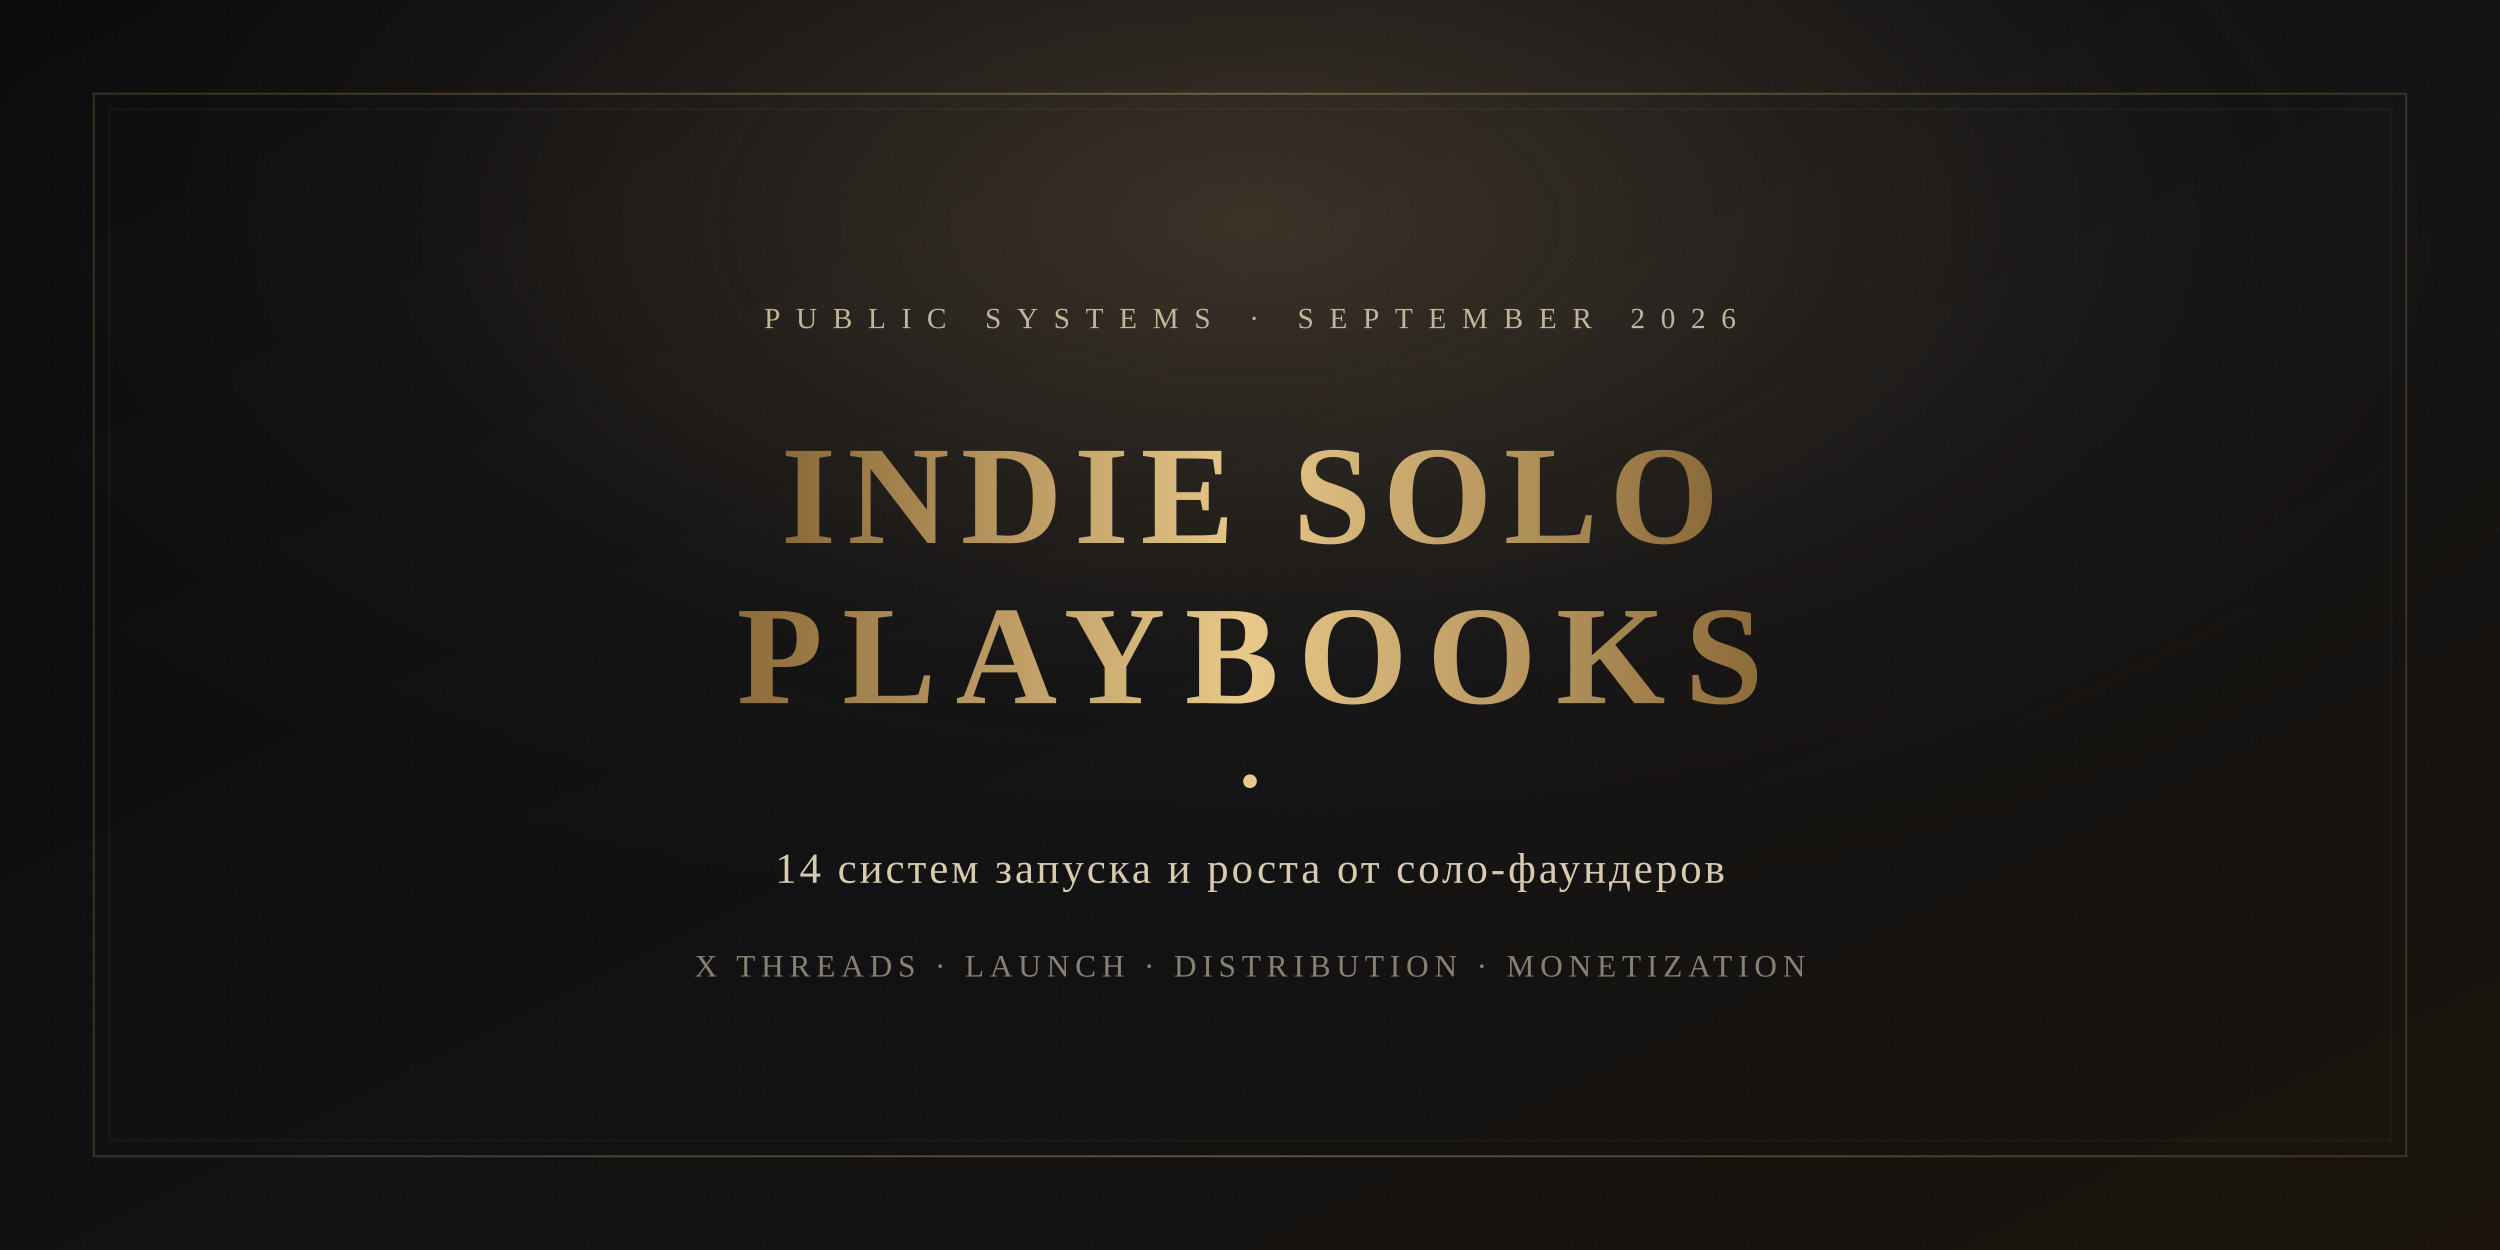
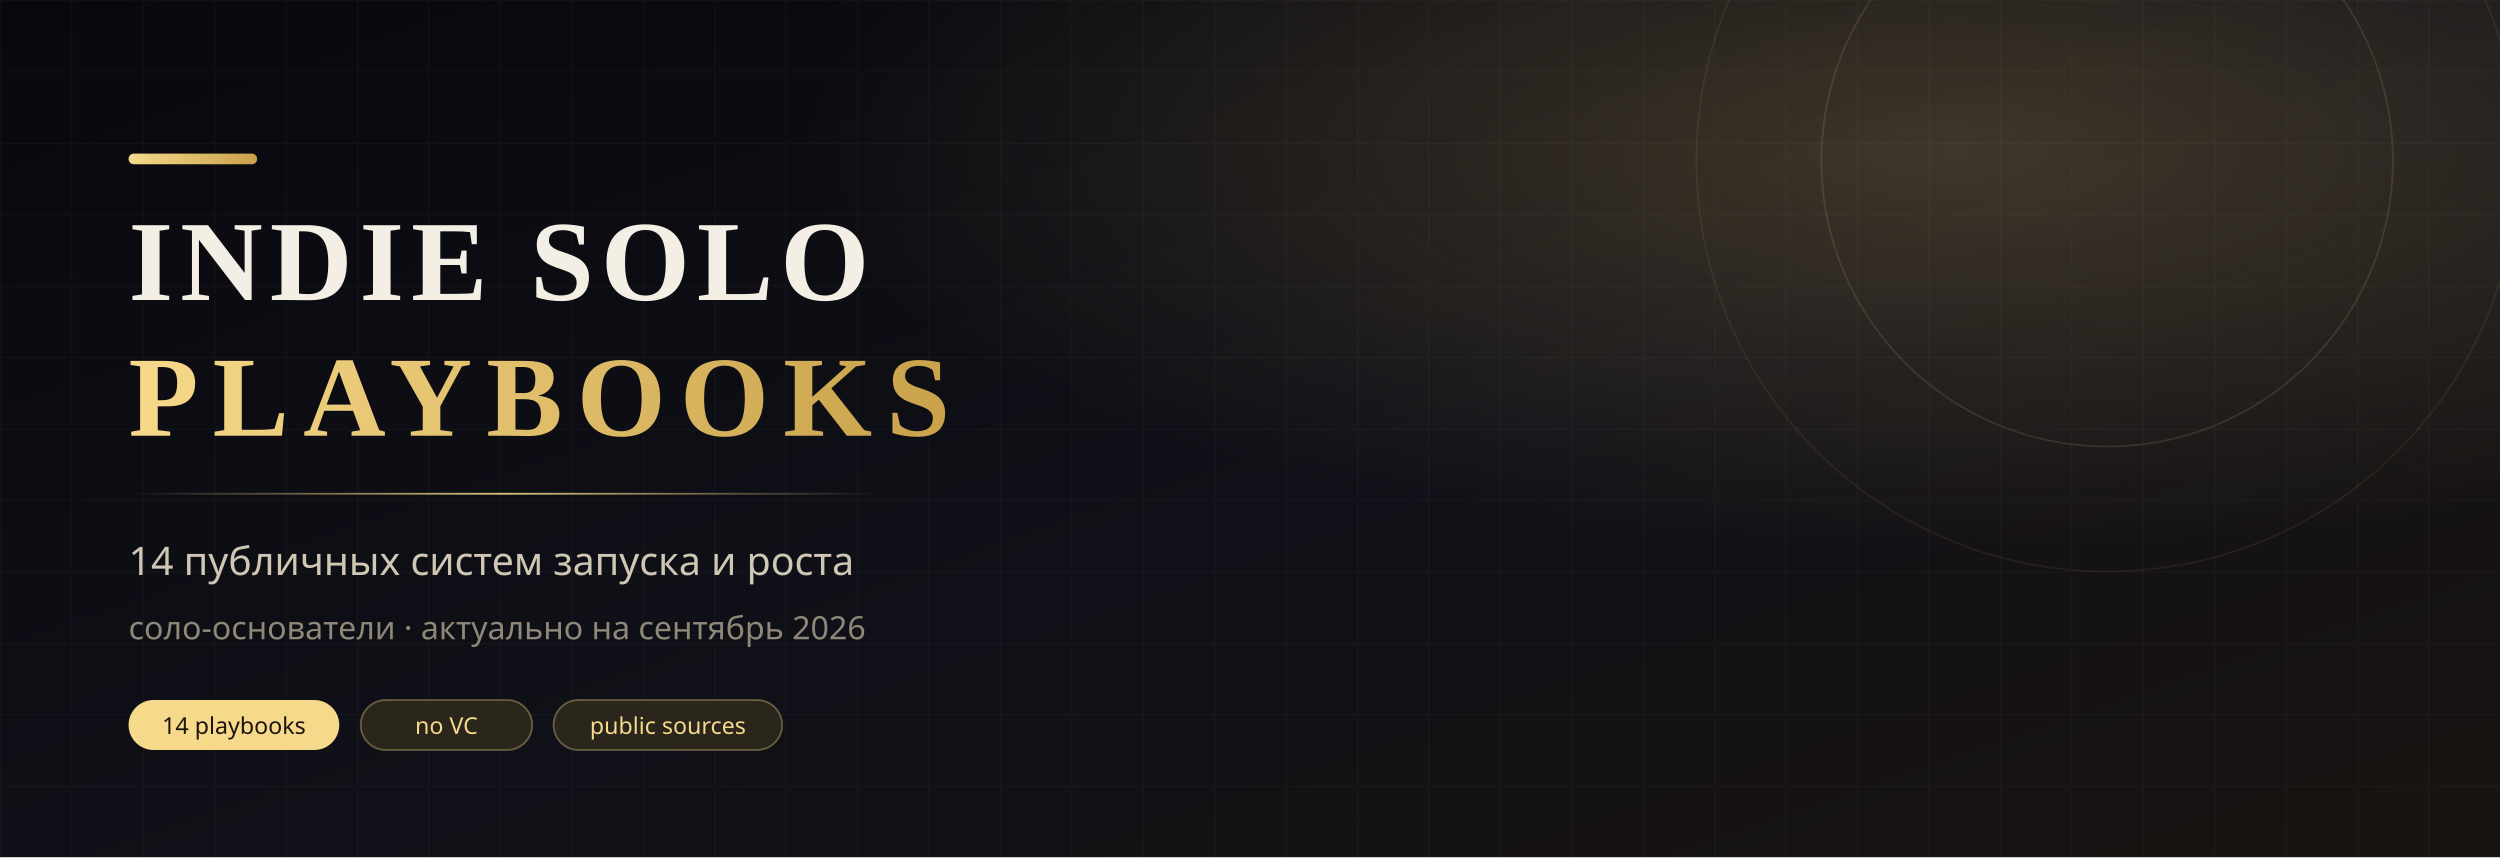
- <svg xmlns="http://www.w3.org/2000/svg" viewBox="0 0 1280 640" width="1280" height="640" role="img" aria-label="Indie Solo Playbooks">
+ <svg xmlns="http://www.w3.org/2000/svg" width="1400" height="480" viewBox="0 0 1400 480" role="img" aria-label="Indie Solo Playbooks">
  <defs>
    <linearGradient id="bg" x1="0" y1="0" x2="1" y2="1">
-       <stop offset="0%" stop-color="#0b0b0d" />
-       <stop offset="55%" stop-color="#121214" />
-       <stop offset="100%" stop-color="#1a140c" />
+       <stop offset="0%" stop-color="#08080d" />
+       <stop offset="55%" stop-color="#101018" />
+       <stop offset="100%" stop-color="#1a1410" />
    </linearGradient>
-     <radialGradient id="spot" cx="50%" cy="18%" r="62%">
-       <stop offset="0%" stop-color="#d4af77" stop-opacity="0.22" />
-       <stop offset="55%" stop-color="#d4af77" stop-opacity="0.04" />
-       <stop offset="100%" stop-color="#000" stop-opacity="0" />
+     <linearGradient id="gold" x1="0" y1="0" x2="1" y2="0">
+       <stop offset="0%" stop-color="#f6d98a" />
+       <stop offset="100%" stop-color="#c9a24a" />
+     </linearGradient>
+     <linearGradient id="line" x1="0" y1="0" x2="1" y2="0">
+       <stop offset="0%" stop-color="#f6d98a" stop-opacity="0" />
+       <stop offset="50%" stop-color="#f6d98a" stop-opacity="0.9" />
+       <stop offset="100%" stop-color="#f6d98a" stop-opacity="0" />
+     </linearGradient>
+     <radialGradient id="glow" cx="78%" cy="18%" r="46%">
+       <stop offset="0%" stop-color="#e8c36a" stop-opacity="0.22" />
+       <stop offset="100%" stop-color="#e8c36a" stop-opacity="0" />
    </radialGradient>
-     <linearGradient id="gold" x1="0" y1="0" x2="1" y2="0">
-       <stop offset="0%" stop-color="#8c6b3a" />
-       <stop offset="50%" stop-color="#e8c989" />
-       <stop offset="100%" stop-color="#8c6b3a" />
-     </linearGradient>
-     <pattern id="grain" width="6" height="6" patternUnits="userSpaceOnUse">
-       <circle cx="1" cy="1" r="0.4" fill="#fff" opacity="0.05" />
-       <circle cx="4" cy="3" r="0.3" fill="#000" opacity="0.18" />
+     <pattern id="grid" width="40" height="40" patternUnits="userSpaceOnUse">
+       <path d="M 40 0 L 0 0 0 40" fill="none" stroke="#ffffff" stroke-opacity="0.035" stroke-width="1" />
    </pattern>
  </defs>
-   <rect width="1280" height="640" fill="url(#bg)" />
-   <rect width="1280" height="640" fill="url(#spot)" />
-   <rect width="1280" height="640" fill="url(#grain)" />
-   <rect x="48" y="48" width="1184" height="544" fill="none" stroke="url(#gold)" stroke-opacity="0.35" stroke-width="1" />
-   <rect x="56" y="56" width="1168" height="528" fill="none" stroke="#e8c989" stroke-opacity="0.08" stroke-width="0.5" />
-   <text x="640" y="168" text-anchor="middle" fill="#c4b59a" font-family="Georgia, 'Times New Roman', serif" font-size="15" letter-spacing="8">PUBLIC SYSTEMS · SEPTEMBER 2026</text>
-   <text x="640" y="278" text-anchor="middle" fill="url(#gold)" font-family="Georgia, 'Times New Roman', serif" font-size="72" font-weight="700" letter-spacing="6">INDIE SOLO</text>
-   <text x="640" y="360" text-anchor="middle" fill="url(#gold)" font-family="Georgia, 'Times New Roman', serif" font-size="72" font-weight="700" letter-spacing="10">PLAYBOOKS</text>
-   <line x1="470" y1="400" x2="810" y2="400" stroke="url(#gold)" stroke-width="1.2" />
-   <circle cx="640" cy="400" r="3.5" fill="#e8c989" />
-   <text x="640" y="452" text-anchor="middle" fill="#d9cbb0" font-family="Georgia, 'Times New Roman', serif" font-size="22" letter-spacing="1.5">14 систем запуска и роста от соло-фаундеров</text>
-   <text x="640" y="500" text-anchor="middle" fill="#8a8072" font-family="Georgia, 'Times New Roman', serif" font-size="16" letter-spacing="3">X THREADS · LAUNCH · DISTRIBUTION · MONETIZATION</text>
+   <rect width="1400" height="480" fill="url(#bg)" />
+   <rect width="1400" height="480" fill="url(#grid)" />
+   <rect width="1400" height="480" fill="url(#glow)" />
+   <circle cx="1180" cy="90" r="160" fill="none" stroke="#f6d98a" stroke-opacity="0.12" stroke-width="1" />
+   <circle cx="1180" cy="90" r="230" fill="none" stroke="#f6d98a" stroke-opacity="0.07" stroke-width="1" />
+   <rect x="72" y="86" width="72" height="6" rx="3" fill="url(#gold)" />
+   <text x="72" y="168" fill="#f4efe4" font-family="Georgia, 'Times New Roman', serif" font-size="64" font-weight="700" letter-spacing="4">INDIE SOLO</text>
+   <text x="72" y="244" fill="url(#gold)" font-family="Georgia, 'Times New Roman', serif" font-size="64" font-weight="700" letter-spacing="8">PLAYBOOKS</text>
+   <rect x="72" y="276" width="420" height="1" fill="url(#line)" />
+   <text x="72" y="322" fill="#cfc6b4" font-family="ui-sans-serif, system-ui, sans-serif" font-size="22">14 публичных систем запуска и роста</text>
+   <text x="72" y="358" fill="#8f8778" font-family="ui-sans-serif, system-ui, sans-serif" font-size="18">соло-основатели · актуально на сентябрь 2026</text>
+   <g font-family="ui-sans-serif, system-ui, sans-serif" font-size="13" fill="#1a140c">
+     <rect x="72" y="392" width="118" height="28" rx="14" fill="#f6d98a" />
+     <text x="131" y="411" text-anchor="middle">14 playbooks</text>
+     <rect x="202" y="392" width="96" height="28" rx="14" fill="#2a261c" stroke="#f6d98a" stroke-opacity="0.35" />
+     <text x="250" y="411" text-anchor="middle" fill="#f6d98a">no VC</text>
+     <rect x="310" y="392" width="128" height="28" rx="14" fill="#2a261c" stroke="#f6d98a" stroke-opacity="0.35" />
+     <text x="374" y="411" text-anchor="middle" fill="#f6d98a">public sources</text>
+   </g>
</svg>
